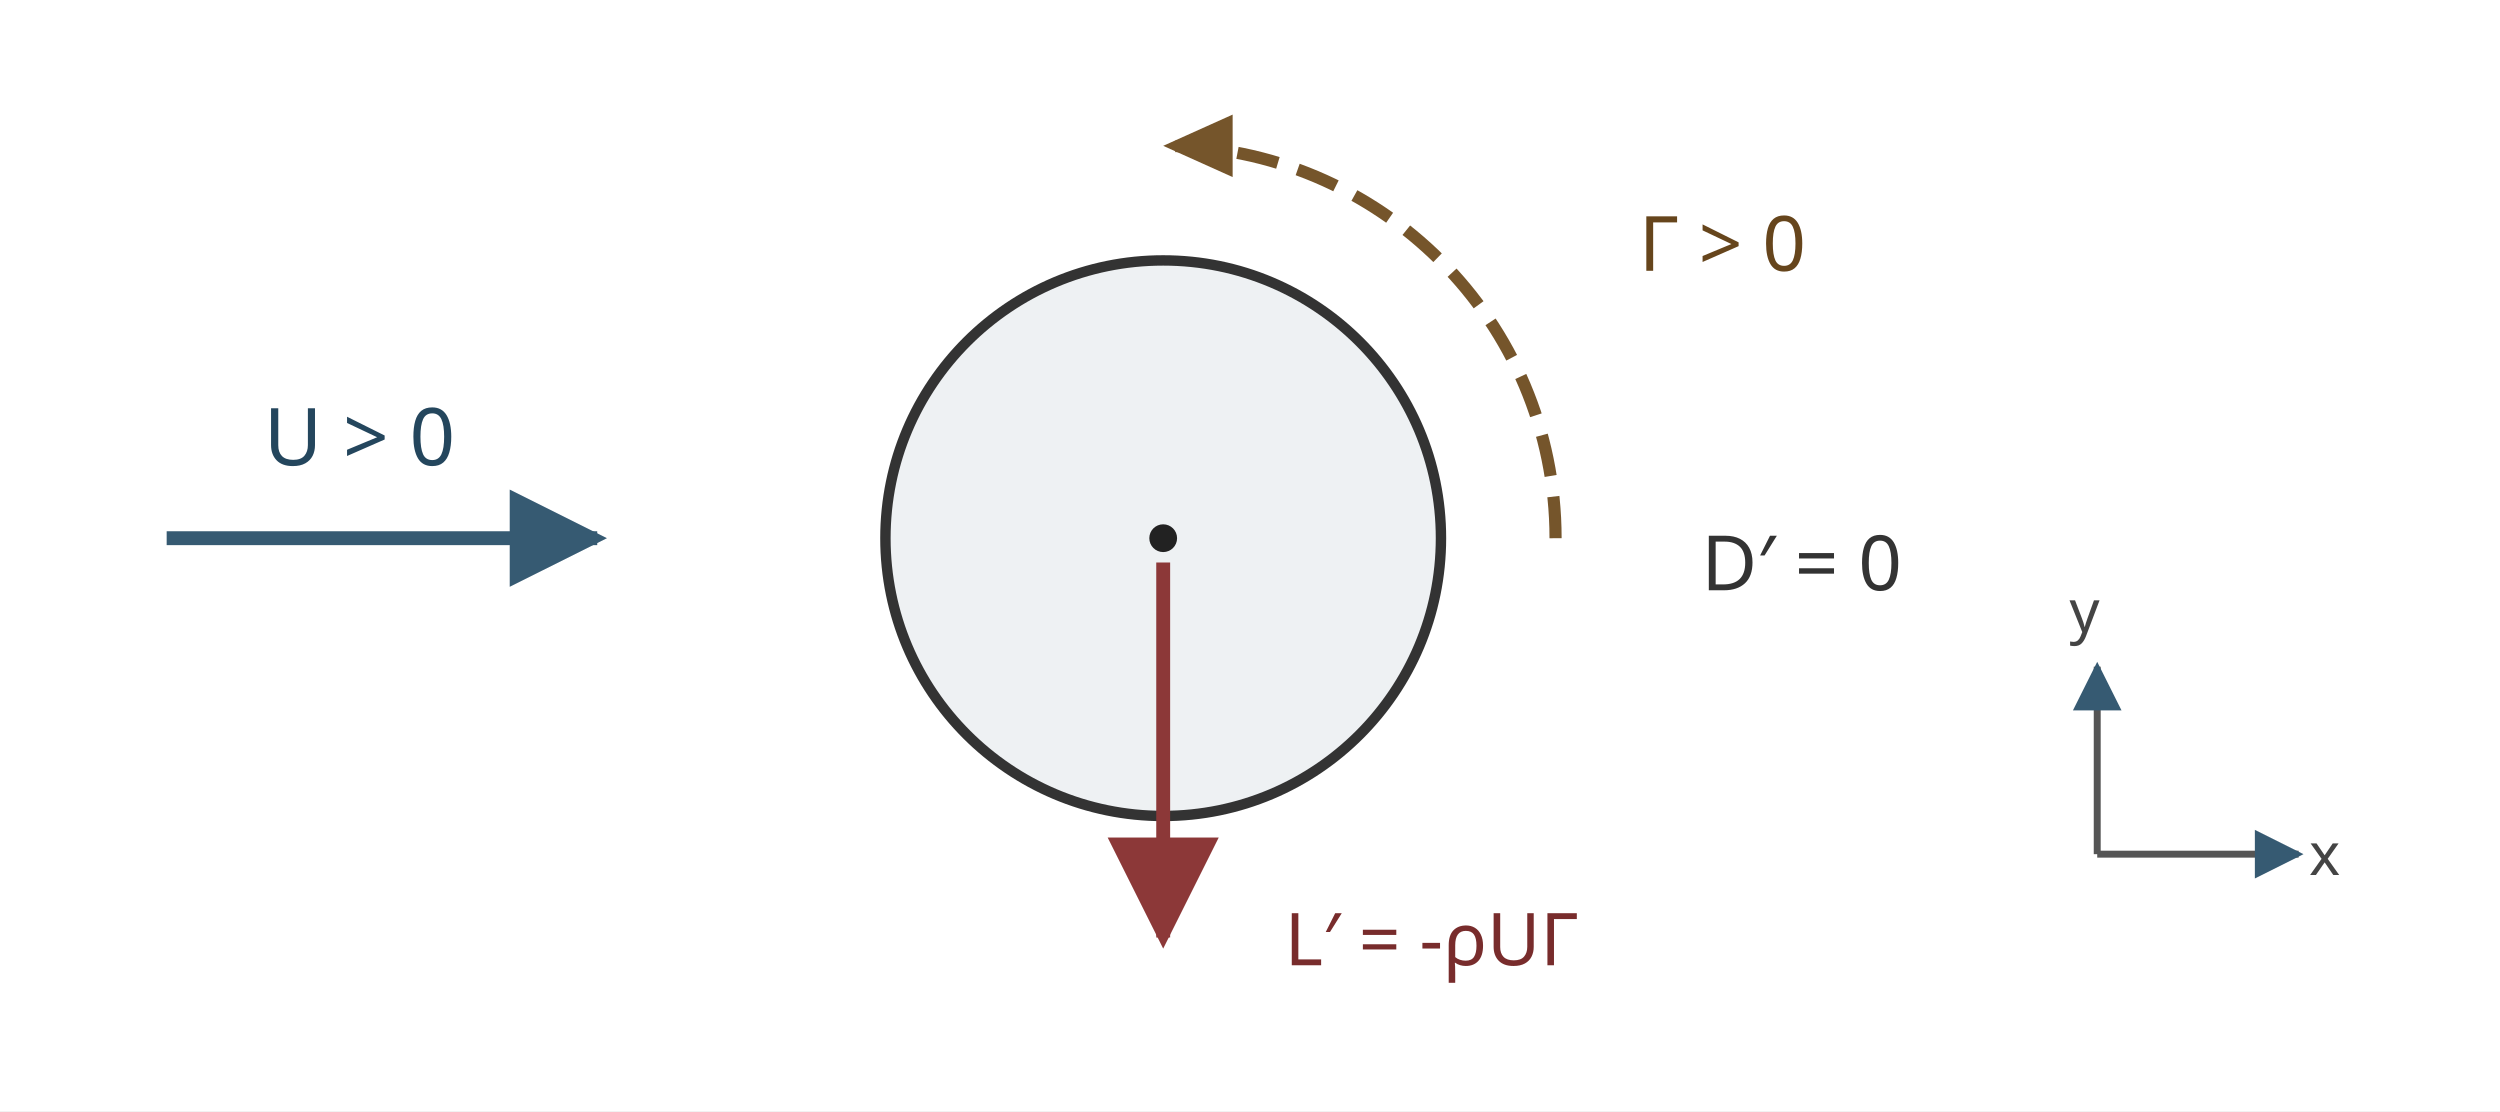
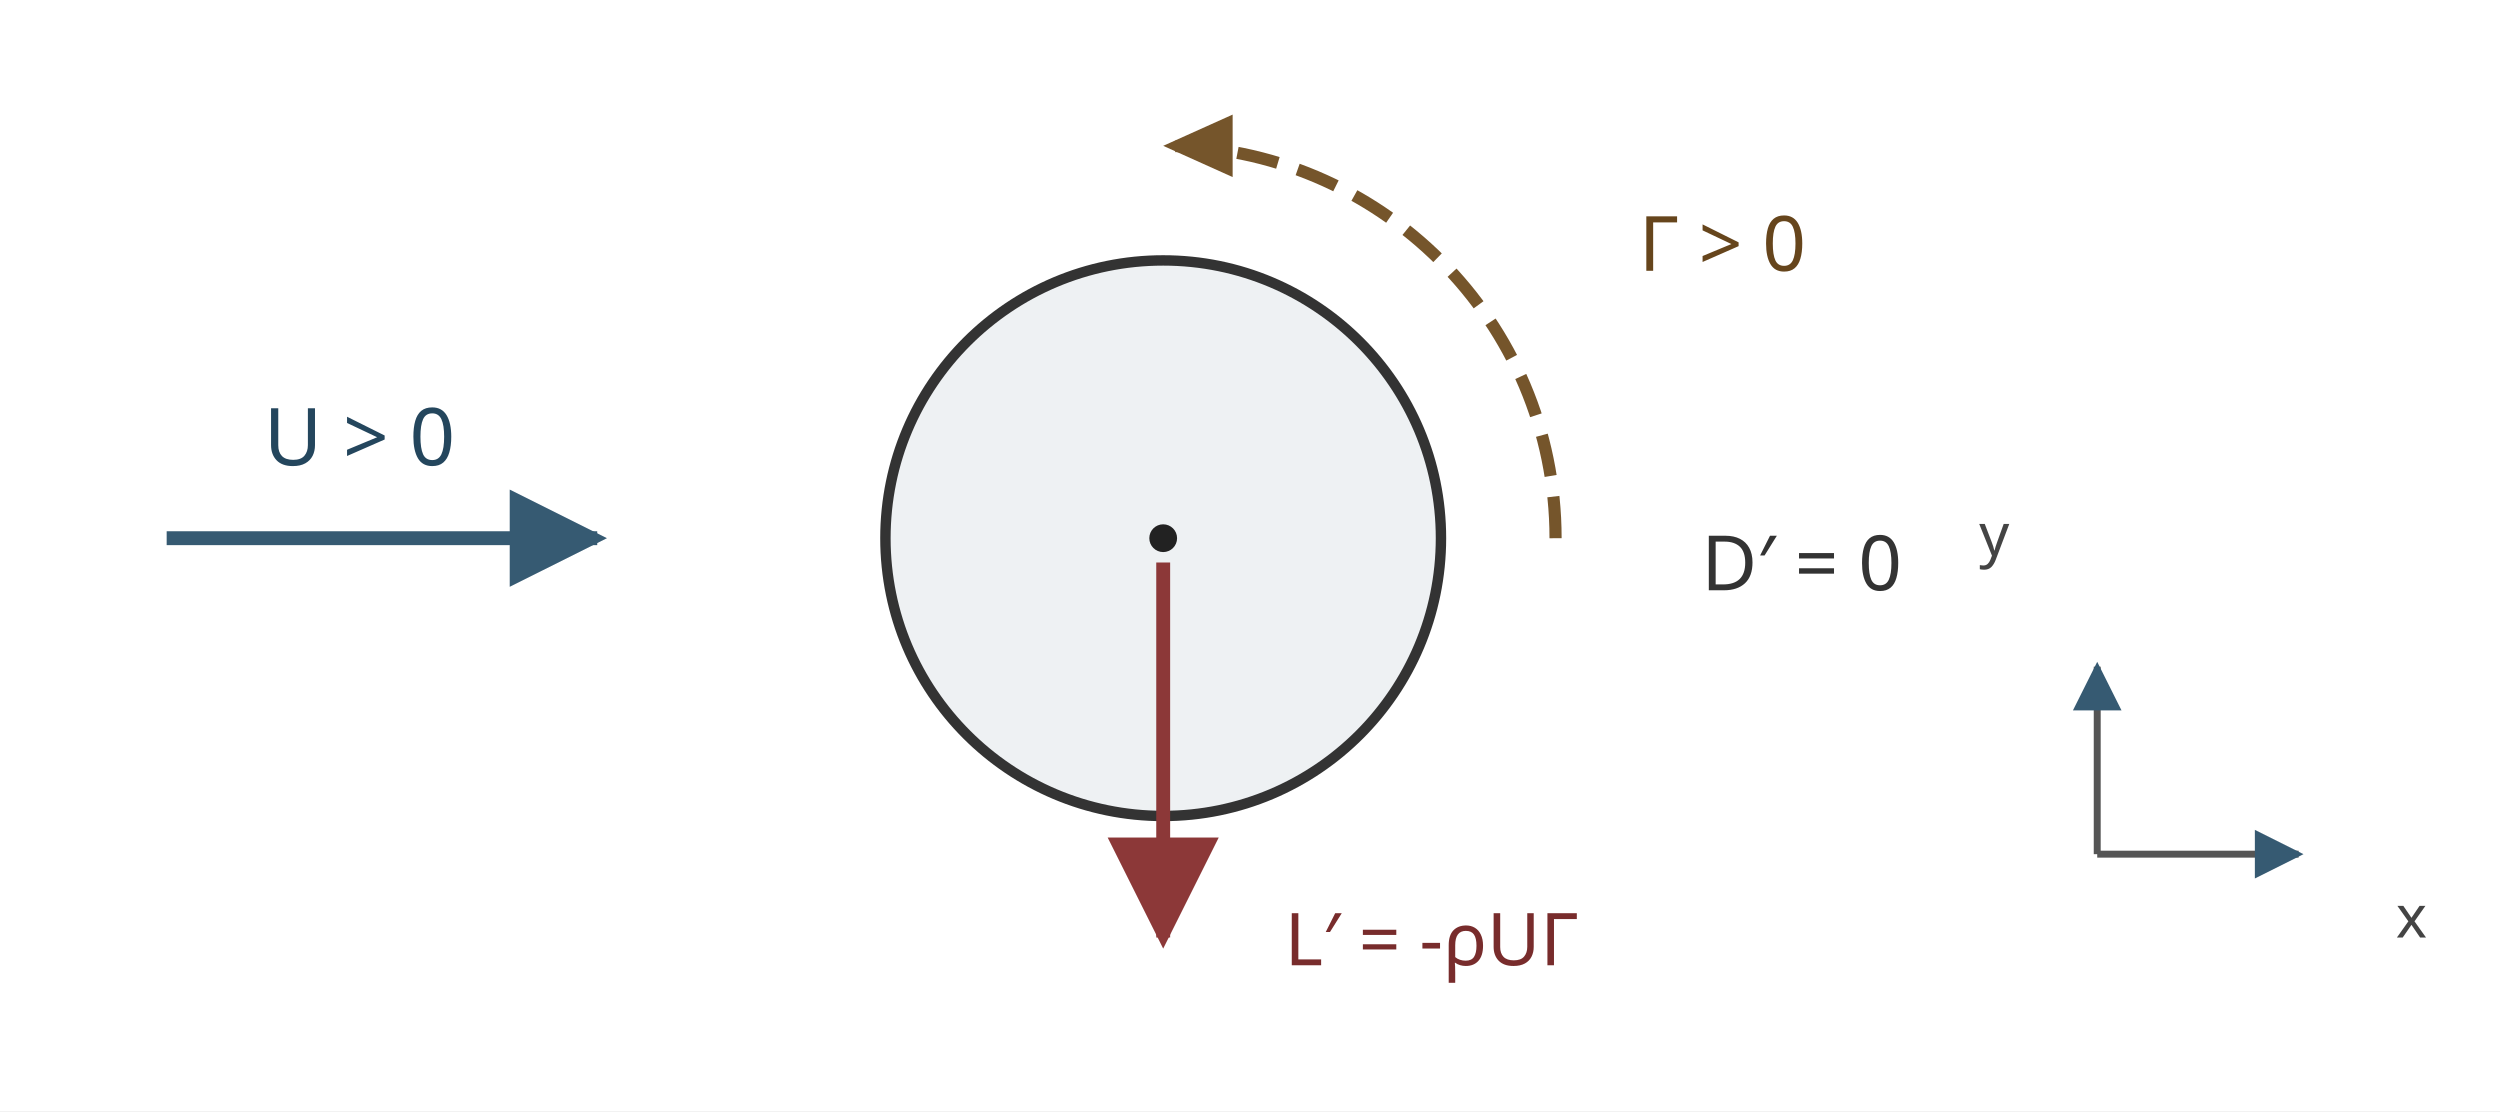
<svg xmlns="http://www.w3.org/2000/svg" viewBox="0 0 720 320" role="img" aria-labelledby="fluid14-title fluid14-desc" data-layout-lint="strict">
  <rect x="0" y="0" width="720" height="320" fill="#ffffff" />
  <defs>
    <marker id="flow-head" viewBox="0 0 10 10" refX="9" refY="5" markerWidth="7" markerHeight="7" orient="auto-start-reverse">
      <path d="M0 0 L10 5 L0 10 Z" fill="#365a72" />
    </marker>
    <marker id="circ-head" viewBox="0 0 10 10" refX="9" refY="5" markerWidth="8" markerHeight="8" orient="auto-start-reverse">
      <path d="M0 0 L10 5 L0 10 Z" fill="#75552b" />
    </marker>
    <marker id="force-head" viewBox="0 0 10 10" refX="9" refY="5" markerWidth="8" markerHeight="8" orient="auto-start-reverse">
      <path d="M0 0 L10 5 L0 10 Z" fill="#8c3838" />
    </marker>
  </defs>
  <g aria-label="右向きの遠方流速" stroke="#365a72" stroke-width="4" fill="none">
    <path d="M48 155 H172" marker-end="url(#flow-head)" />
  </g>
  <text x="76" y="134" font-size="23" fill="#24465d" font-family="sans-serif">U &gt; 0</text>
  <g aria-label="物体としての円柱">
    <circle cx="335" cy="155" r="80" fill="#eef1f3" stroke="#333" stroke-width="3" />
    <circle cx="335" cy="155" r="4" fill="#222" />
  </g>
  <g aria-label="反時計回りの正の循環" fill="none" stroke="#75552b" stroke-width="3.5" stroke-dasharray="12 6">
-     <path d="M448 155 A113 113 0 0 0 335 42" />
+     <path d="M448 155 C448 92.6 397.4 42 335 42" />
  </g>
  <path d="M335 42 L355 33 L355 51 Z" fill="#75552b" />
  <text x="472" y="78" font-size="22" fill="#66451c" font-family="sans-serif">Γ &gt; 0</text>
  <g aria-label="円柱への圧力合力としての下向き揚力" fill="none" stroke="#8c3838" stroke-width="4">
    <path d="M335 162 V270" marker-end="url(#force-head)" />
  </g>
  <text x="370" y="278" font-size="21" fill="#782c2c" font-family="sans-serif">L′ = -ρUΓ</text>
  <text x="490" y="170" font-size="22" fill="#333" font-family="sans-serif">D′ = 0</text>
  <g aria-label="座標の正方向" stroke="#555" stroke-width="2" fill="none">
    <path d="M604 246 H662" marker-end="url(#flow-head)" />
    <path d="M604 246 V192" marker-end="url(#flow-head)" />
  </g>
-   <text x="665" y="252" font-size="17" fill="#444" font-family="sans-serif">x</text>
-   <text x="596" y="182" font-size="17" fill="#444" font-family="sans-serif">y</text>
+   <text x="690" y="270" font-size="17" fill="#444" font-family="sans-serif">x</text>
+   <text x="570" y="160" font-size="17" fill="#444" font-family="sans-serif">y</text>
</svg>
